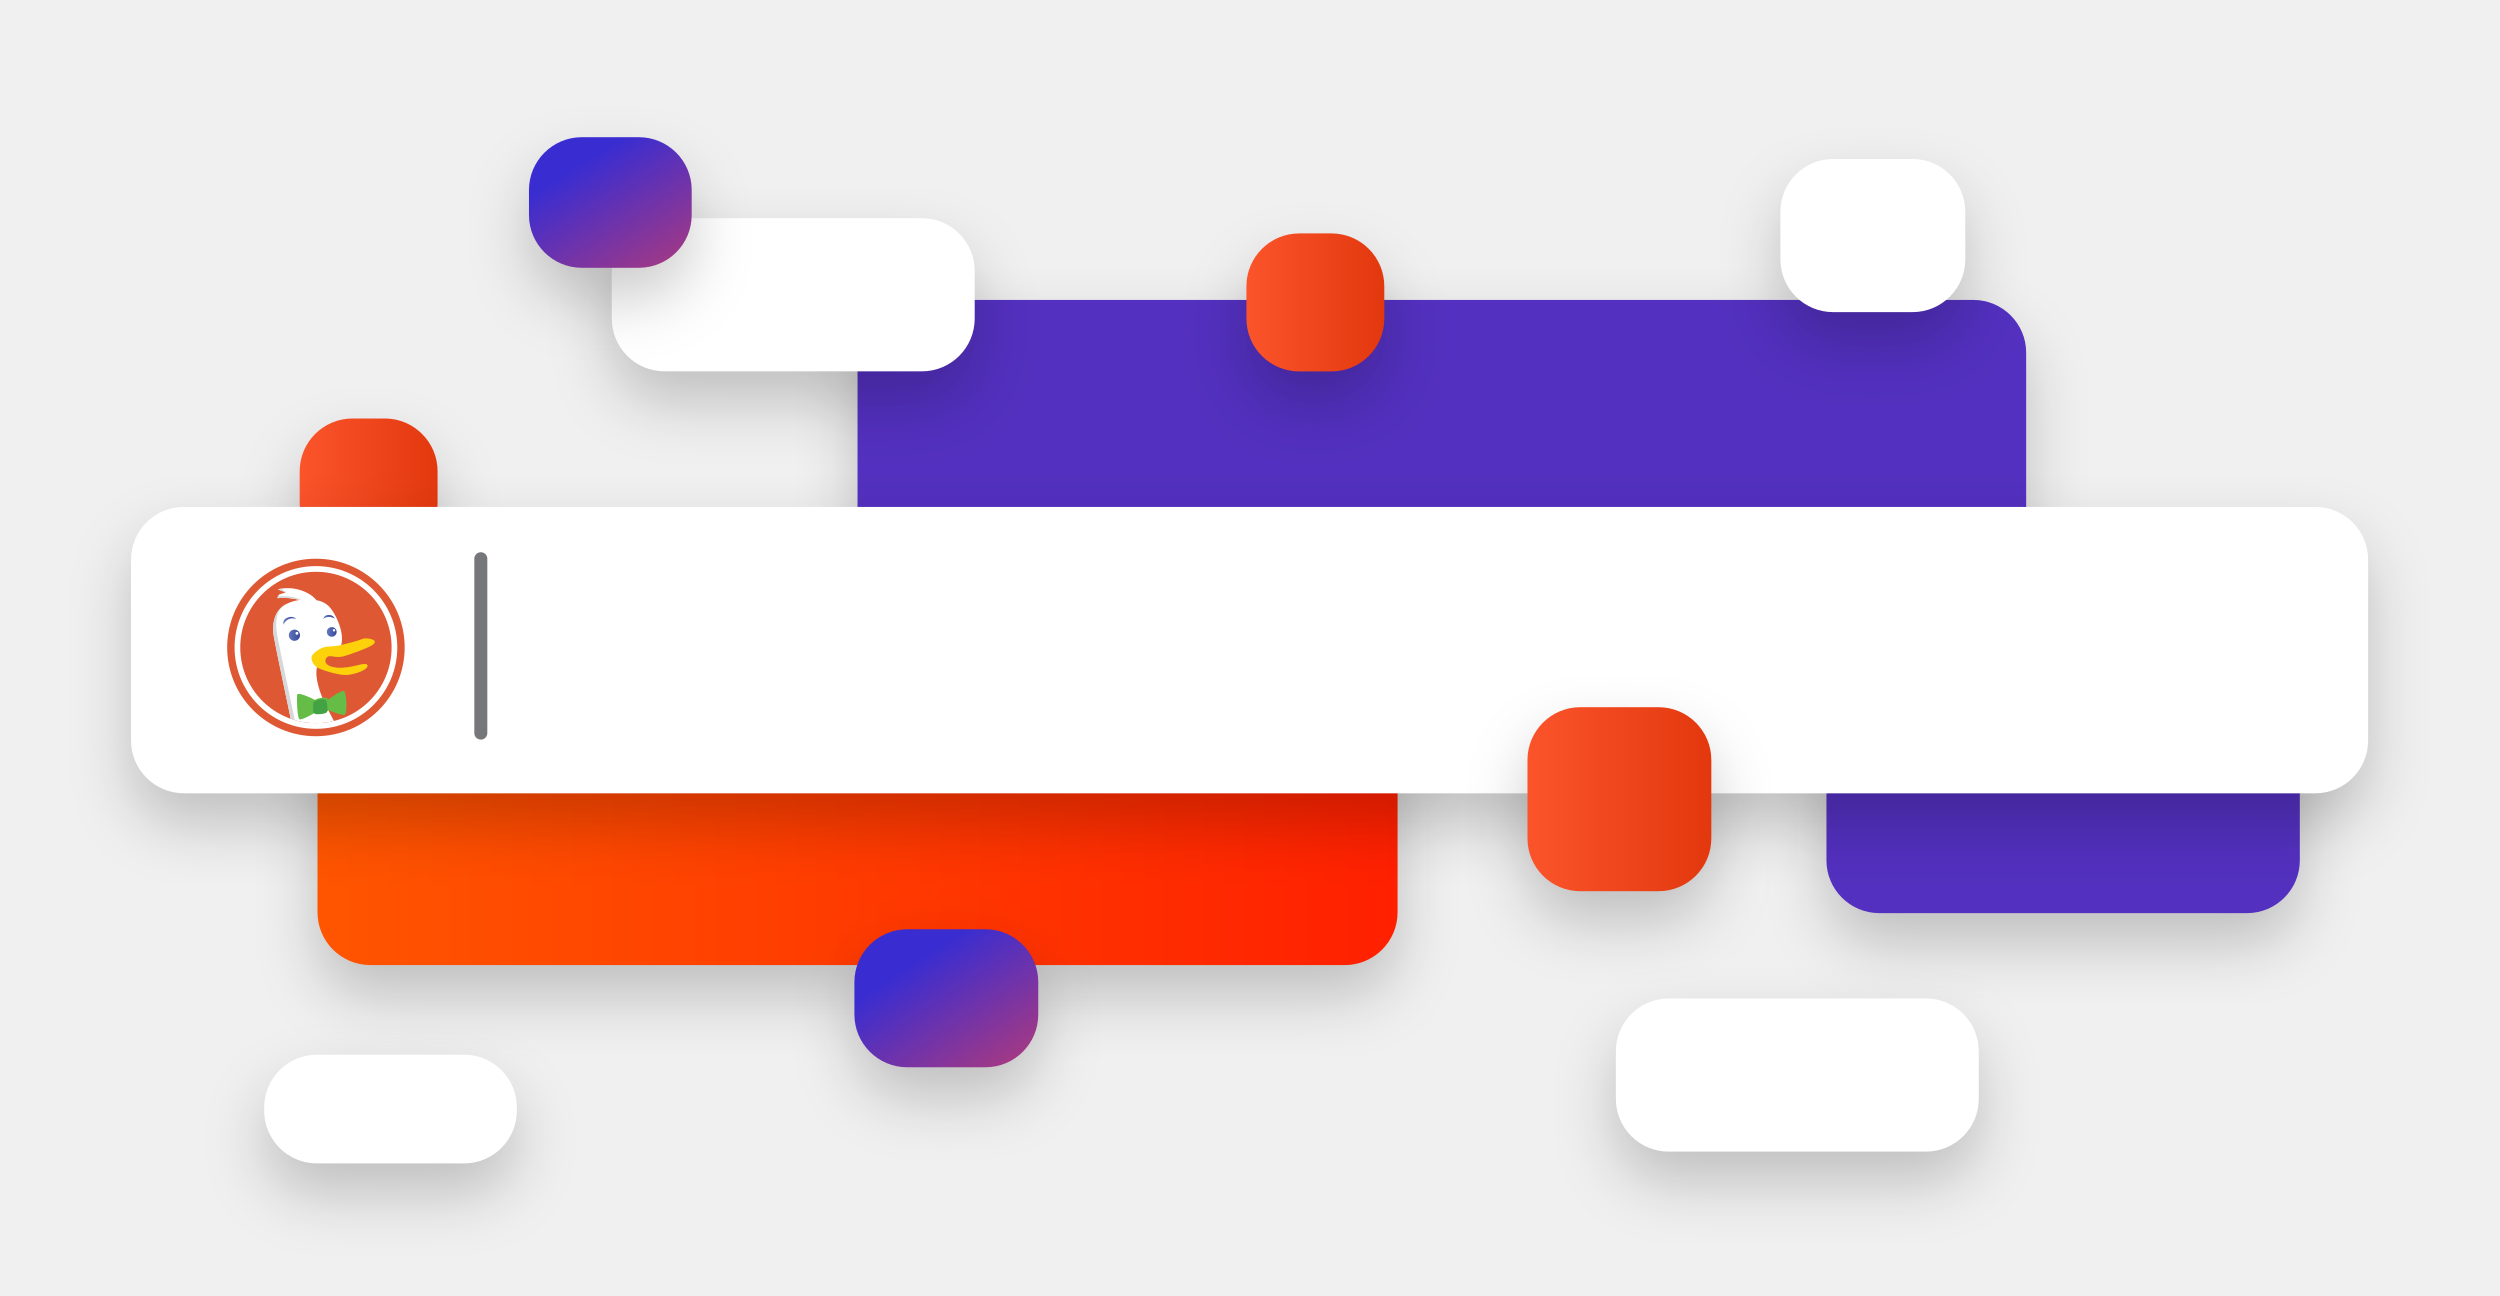
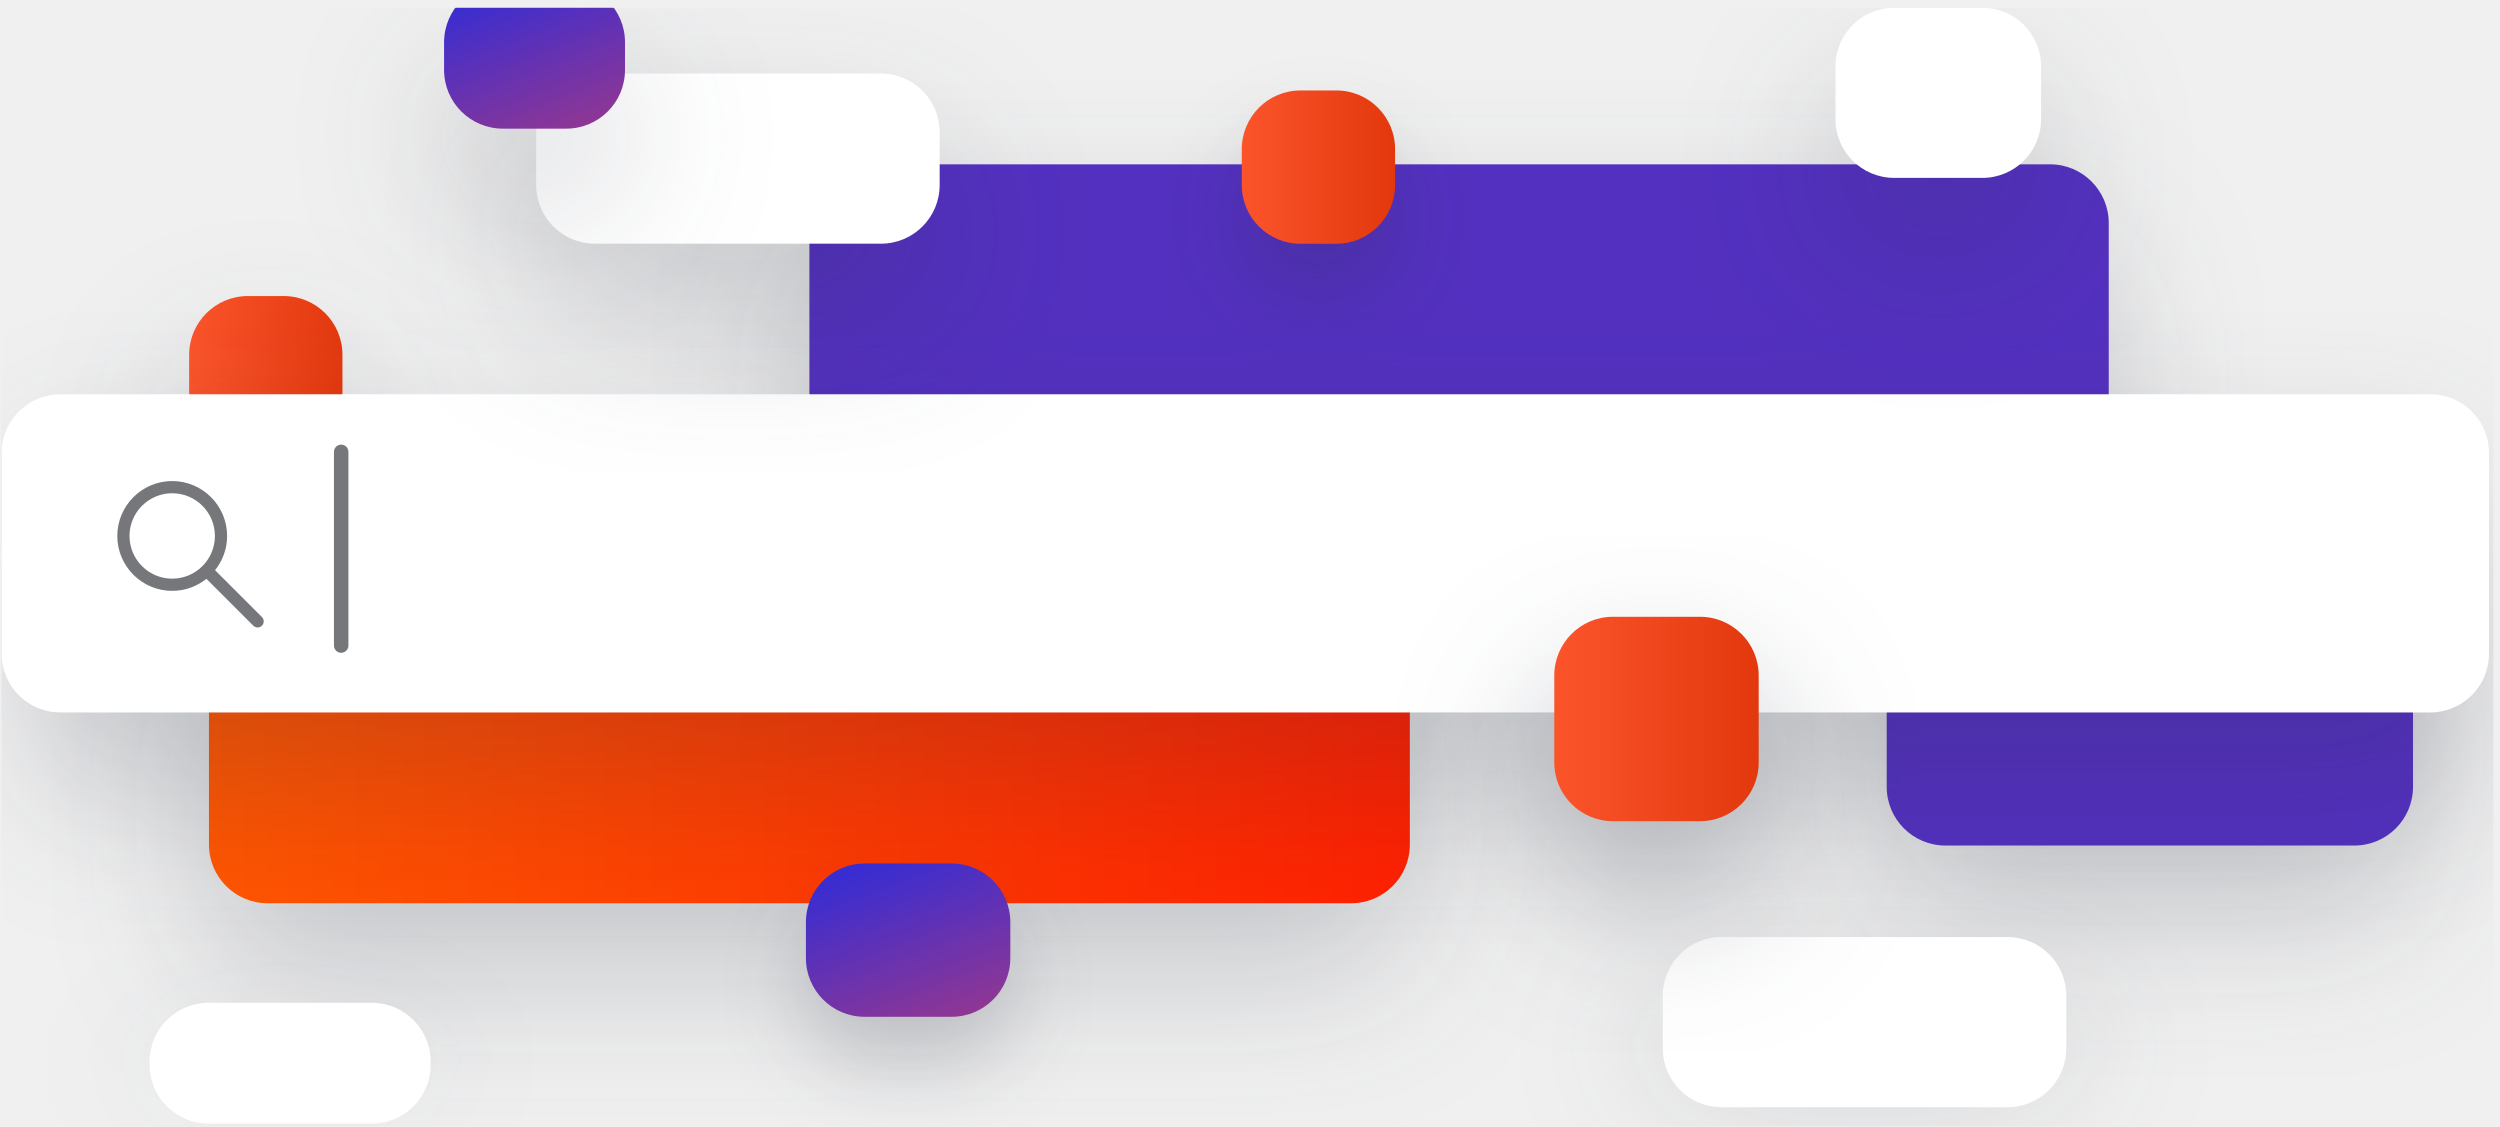
- <svg xmlns="http://www.w3.org/2000/svg" viewBox="0 0 328 170" fill="none">
-   <path d="M112.509 46.267c0-3.82 3.098-6.918 6.936-6.918h139.451c3.83 0 6.936 3.103 6.936 6.918V70.15c0 3.821-3.098 6.918-6.936 6.918H119.445c-3.83 0-6.936-3.102-6.936-6.918V46.267z" fill="#5330BF" filter="url(#filter0_d)" />
-   <path d="M239.631 89.001c0-3.82 3.101-6.918 6.929-6.918h48.248c3.826 0 6.928 3.102 6.928 6.918v23.883c0 3.821-3.101 6.918-6.928 6.918H246.56c-3.827 0-6.929-3.103-6.929-6.918V89.001z" fill="#5330BF" filter="url(#filter1_d)" />
-   <path d="M41.657 95.818c0-3.821 3.108-6.919 6.93-6.919h127.844c3.828 0 6.931 3.103 6.931 6.919V119.7c0 3.82-3.108 6.918-6.931 6.918H48.588c-3.828 0-6.93-3.103-6.93-6.918V95.818z" fill="url(#paint0_linear)" filter="url(#filter2_d)" />
-   <path d="M50.481 54.907h-4.234a6.928 6.928 0 0 0-6.928 6.927v4.25a6.928 6.928 0 0 0 6.928 6.928h4.234a6.928 6.928 0 0 0 6.928-6.928v-4.25a6.928 6.928 0 0 0-6.928-6.928z" fill="url(#paint1_linear)" filter="url(#filter3_d)" />
-   <path d="M17.19 73.442a6.93 6.93 0 0 1 6.93-6.935h279.65a6.934 6.934 0 0 1 6.93 6.935v23.704a6.93 6.93 0 0 1-6.93 6.935H24.12a6.934 6.934 0 0 1-6.93-6.935V73.442z" fill="#fff" filter="url(#filter4_d)" />
-   <path d="M41.45 96.592c6.43 0 11.644-5.214 11.644-11.645 0-6.431-5.213-11.645-11.645-11.645-6.43 0-11.644 5.214-11.644 11.645 0 6.431 5.213 11.645 11.644 11.645z" fill="#fff" />
-   <path d="M41.45 94.874c5.482 0 9.927-4.444 9.927-9.927s-4.445-9.927-9.928-9.927c-5.482 0-9.927 4.444-9.927 9.927s4.445 9.927 9.928 9.927z" fill="#DE5833" />
-   <path d="M41.45 96.592c-6.432 0-11.645-5.214-11.645-11.645 0-6.431 5.213-11.645 11.644-11.645 6.432 0 11.645 5.214 11.645 11.645-.007 6.428-5.217 11.637-11.645 11.645zm0-22.32c-5.896 0-10.675 4.78-10.675 10.675 0 5.895 4.78 10.674 10.674 10.674 5.896 0 10.675-4.779 10.675-10.674-.007-5.893-4.782-10.668-10.675-10.674z" fill="#DE5833" />
-   <path d="M43.072 79.464a3.002 3.002 0 0 0-1.553-.716 3.43 3.43 0 0 0-1.19-.947 5.588 5.588 0 0 0-3.473-.569h-.064c-.142.027-.23.078-.348.097.351.113.695.249 1.029.406-.17.064-.4.103-.582.177a.903.903 0 0 0-.194.056.664.664 0 0 0-.294.51 8.408 8.408 0 0 1 2.912.239 5.056 5.056 0 0 0-1.611.468.39.39 0 0 0-.049.027c-.05.018-.098.04-.145.064-1.328.699-1.916 2.329-1.567 4.295.303 1.785 1.625 7.893 2.207 10.754a9.901 9.901 0 0 0 3.294.557 10.023 10.023 0 0 0 2.367-.285 250.55 250.55 0 0 1-1.026-1.982c-.777-1.54-1.54-3.709-1.19-5.108.066-.254.066-1.295.278-1.433 1.632-1.065 1.515-.034 2.171-.512.344-.226.6-.562.726-.953.425-1.467-.578-4.025-1.698-5.145z" fill="#fff" />
-   <path d="M36.791 77.242c-.141.027-.228.078-.347.097.351.113.695.248 1.029.406a.578.578 0 0 0 .126-.063c-.186-.027-.613-.42-.807-.44zM36.613 78.245c0-.165.116-.258.272-.324a.902.902 0 0 0-.194.056.664.664 0 0 0-.288.501 8.408 8.408 0 0 1 2.912.239l.194-.027a5.834 5.834 0 0 0-2.896-.445zM37.638 79.212c-.05.018-.099.04-.146.064-1.327.699-1.915 2.329-1.566 4.295.32 1.785 1.642 7.893 2.224 10.754.175.062.353.118.532.169-.532-2.572-1.986-9.353-2.327-11.251-.34-1.935-.006-3.323 1.283-4.031z" fill="#D5D7D8" />
-   <path d="M38.958 82.905a.194.194 0 1 0 0 .388.194.194 0 0 0 0-.388zM43.823 82.859a.163.163 0 1 0 0-.326.163.163 0 0 0 0 .326zM38.84 81.21s-.372-.488-1.134-.176c-.763.313-.476.95-.476.95s-.02-.346.518-.684c.33-.2.734-.232 1.091-.09zM43.924 81.16a.823.823 0 0 0-.582-.465c.058.095.114.194.17.293.143.044.28.102.412.172z" fill="#fff" />
-   <path d="M42.408 81.226s.173-.281.808-.289c.1.002.2.019.297.05-.057-.1-.113-.193-.171-.292h-.016c-.811-.138-.918.531-.918.531z" fill="#fff" />
-   <path d="M38.631 82.606a.736.736 0 1 0-.003 1.472.736.736 0 0 0 .003-1.472zm.327.681a.194.194 0 1 1 0-.388.194.194 0 0 1 0 .388z" fill="url(#paint2_linear)" />
-   <path d="M43.544 82.275a.633.633 0 1 0-.02 1.265.633.633 0 0 0 .02-1.266zm.279.582a.163.163 0 1 1 .165-.163.163.163 0 0 1-.165.165v-.002z" fill="url(#paint3_linear)" />
-   <path d="M38.84 81.21s-.372-.488-1.134-.176c-.763.313-.476.95-.476.95s-.02-.346.518-.684c.33-.2.734-.232 1.091-.09z" fill="url(#paint4_linear)" />
-   <path d="M43.513 80.988c.142.044.28.102.411.172a.823.823 0 0 0-.582-.465h-.016c-.811-.136-.918.533-.918.533s.173-.281.808-.289c.1.001.2.018.297.049z" fill="url(#paint5_linear)" />
-   <path d="M40.88 86.175c.075-.444 1.223-1.284 2.037-1.337.813-.052 1.069-.039 1.746-.194.678-.155 2.432-.6 2.912-.823.479-.223 2.544.11 1.092.92-.619.344-2.31.982-3.519 1.347s-1.94-.343-2.34.249c-.318.473-.064 1.12 1.378 1.253 1.94.18 3.816-.877 4.021-.316.206.56-1.675 1.263-2.82 1.287-1.145.023-3.449-.757-3.794-.998-.345-.24-.81-.802-.712-1.388z" fill="#FDD20A" />
-   <path d="M45.092 90.641c-.328-.074-1.585.813-2.078 1.165a1.89 1.89 0 0 0-.053-.183c-.08-.194-1.286-.085-1.609.216-.764-.388-2.329-1.107-2.371-.658-.047.582 0 3.01.318 3.192.233.132 1.51-.559 2.183-.943l.064.02c.41.093 1.186 0 1.46-.183a.214.214 0 0 0 .066-.085c.623.24 1.884.7 2.156.601.365-.132.274-3.049-.136-3.142z" fill="#65BC46" />
-   <path d="M41.1 92.21c0 .958-.138 1.358.274 1.459.411.1 1.184 0 1.46-.18.275-.181.044-1.414-.047-1.645-.092-.23-1.687-.044-1.687.365z" fill="#43A244" />
-   <path d="M80.265 35.558a6.93 6.93 0 0 1 6.924-6.929h33.768a6.922 6.922 0 0 1 6.924 6.929v6.235a6.93 6.93 0 0 1-6.924 6.928H87.189a6.922 6.922 0 0 1-6.924-6.928v-6.235z" fill="#fff" filter="url(#filter5_d)" />
-   <path d="M212 137.929a6.93 6.93 0 0 1 6.924-6.929h33.768a6.921 6.921 0 0 1 6.923 6.929v6.234a6.93 6.93 0 0 1-6.923 6.929h-33.768a6.922 6.922 0 0 1-6.924-6.929v-6.234z" fill="#fff" filter="url(#filter6_d)" />
-   <path d="M34.657 145.301a6.928 6.928 0 0 1 6.93-6.924h19.295a6.925 6.925 0 0 1 6.93 6.924v.418c0 3.823-3.104 6.923-6.93 6.923H41.587a6.924 6.924 0 0 1-6.93-6.923v-.418z" fill="#fff" filter="url(#filter7_d)" />
-   <path d="M233.588 27.788c0-3.826 3.097-6.928 6.919-6.928h10.421a6.92 6.92 0 0 1 6.92 6.928v6.235a6.924 6.924 0 0 1-6.92 6.928h-10.421a6.92 6.92 0 0 1-6.919-6.928v-6.235z" fill="#fff" filter="url(#filter8_d)" />
-   <path d="M63.083 73.305v22.878" stroke="#76777A" stroke-width="1.706" stroke-linecap="round" stroke-linejoin="round" />
-   <path d="M69.401 24.92c0-3.822 3.105-6.92 6.932-6.92h7.486c3.828 0 6.931 3.103 6.931 6.92v3.294c0 3.822-3.104 6.92-6.931 6.92h-7.486c-3.828 0-6.932-3.103-6.932-6.92V24.92z" fill="url(#paint6_linear)" filter="url(#filter9_d)" />
-   <path d="M129.291 121.921h-10.265a6.927 6.927 0 0 0-6.927 6.928v4.25a6.927 6.927 0 0 0 6.927 6.927h10.265a6.927 6.927 0 0 0 6.928-6.927v-4.25a6.928 6.928 0 0 0-6.928-6.928z" fill="url(#paint7_linear)" filter="url(#filter10_d)" />
-   <path d="M217.597 92.784h-10.265a6.927 6.927 0 0 0-6.927 6.928v10.285a6.927 6.927 0 0 0 6.927 6.928h10.265a6.928 6.928 0 0 0 6.928-6.928V99.712a6.928 6.928 0 0 0-6.928-6.928z" fill="url(#paint8_linear)" filter="url(#filter11_d)" />
-   <path d="M174.692 30.626h-4.235a6.927 6.927 0 0 0-6.927 6.928v4.25a6.927 6.927 0 0 0 6.927 6.927h4.235a6.928 6.928 0 0 0 6.928-6.927v-4.25a6.928 6.928 0 0 0-6.928-6.928z" fill="url(#paint9_linear)" filter="url(#filter12_d)" />
+ <svg xmlns="http://www.w3.org/2000/svg" width="304" height="137" viewBox="0 0 304 137" fill="none">
+   <g clip-path="url(#clip0)">
+     <g filter="url(#filter0_d)">
+       <path fill-rule="evenodd" clip-rule="evenodd" d="M98.423 27.12C98.423 23.178 101.619 19.981 105.562 19.981H249.284C253.227 19.981 256.423 23.178 256.423 27.12V51.68C256.423 55.622 253.227 58.819 249.284 58.819H105.562C101.619 58.819 98.423 55.622 98.423 51.68V27.12Z" fill="#5330BF" />
+     </g>
+     <g filter="url(#filter1_d)">
+       <path fill-rule="evenodd" clip-rule="evenodd" d="M229.423 71.12C229.423 67.178 232.619 63.981 236.562 63.981H286.284C290.227 63.981 293.423 67.178 293.423 71.12V95.68C293.423 99.622 290.227 102.819 286.284 102.819H236.562C232.619 102.819 229.423 99.622 229.423 95.68V71.12Z" fill="#5330BF" />
+     </g>
+     <g filter="url(#filter2_d)">
+       <path fill-rule="evenodd" clip-rule="evenodd" d="M25.409 78.139C25.409 74.196 28.605 71 32.548 71H164.298C168.241 71 171.437 74.196 171.437 78.139V102.698C171.437 106.641 168.241 109.837 164.298 109.837H32.548C28.605 109.837 25.409 106.641 25.409 102.698V78.139Z" fill="url(#paint0_linear)" />
+     </g>
+     <g filter="url(#filter3_d)">
+       <rect x="23" y="36" width="18.642" height="18.642" rx="7.139" fill="url(#paint1_linear)" />
+     </g>
+     <g filter="url(#filter4_d)">
+       <path fill-rule="evenodd" clip-rule="evenodd" d="M0.195 55.083C0.195 51.14 3.392 47.944 7.334 47.944H295.521C299.464 47.944 302.66 51.14 302.66 55.083V79.493C302.66 83.435 299.464 86.632 295.521 86.632H7.334C3.392 86.632 0.195 83.435 0.195 79.493V55.083Z" fill="white" />
+     </g>
+     <g filter="url(#filter5_d)">
+       <path fill-rule="evenodd" clip-rule="evenodd" d="M65.195 16.083C65.195 12.14 68.392 8.944 72.334 8.944H107.124C111.067 8.944 114.263 12.14 114.263 16.083V22.492C114.263 26.435 111.067 29.632 107.124 29.632H72.334C68.392 29.632 65.195 26.435 65.195 22.492V16.083Z" fill="white" />
+     </g>
+     <g filter="url(#filter6_d)">
+       <path fill-rule="evenodd" clip-rule="evenodd" d="M202.195 121.083C202.195 117.14 205.392 113.944 209.334 113.944H244.124C248.067 113.944 251.263 117.14 251.263 121.083V127.493C251.263 131.435 248.067 134.632 244.124 134.632H209.334C205.392 134.632 202.195 131.435 202.195 127.493V121.083Z" fill="white" />
+     </g>
+     <g filter="url(#filter7_d)">
+       <path fill-rule="evenodd" clip-rule="evenodd" d="M18.195 129.083C18.195 125.14 21.392 121.944 25.334 121.944H45.224C49.166 121.944 52.363 125.14 52.363 129.083V129.493C52.363 133.435 49.166 136.632 45.224 136.632H25.334C21.392 136.632 18.195 133.435 18.195 129.493V129.083Z" fill="white" />
+     </g>
+     <g filter="url(#filter8_d)">
+       <path fill-rule="evenodd" clip-rule="evenodd" d="M223.195 8.083C223.195 4.14 226.392 0.944 230.334 0.944H241.056C244.999 0.944 248.195 4.14 248.195 8.083V14.492C248.195 18.435 244.999 21.632 241.056 21.632H230.334C226.392 21.632 223.195 18.435 223.195 14.492V8.083Z" fill="white" />
+     </g>
+     <path fill-rule="evenodd" clip-rule="evenodd" d="M15.747 65.173C15.747 62.309 18.077 59.979 20.94 59.979C23.804 59.979 26.133 62.309 26.133 65.173C26.133 68.036 23.804 70.365 20.94 70.365C18.077 70.365 15.747 68.036 15.747 65.173ZM31.851 75.034L26.152 69.335C27.067 68.192 27.617 66.746 27.617 65.173C27.617 61.491 24.621 58.495 20.94 58.495C17.259 58.495 14.264 61.491 14.264 65.173C14.264 68.854 17.259 71.849 20.94 71.849C22.515 71.849 23.96 71.298 25.103 70.384L30.802 76.083C30.947 76.227 31.137 76.3 31.326 76.3C31.516 76.3 31.706 76.227 31.851 76.083C32.141 75.793 32.141 75.323 31.851 75.034Z" fill="#76777A" />
+     <path d="M41.488 54.944V78.5" stroke="#76777A" stroke-width="1.759" stroke-linecap="round" stroke-linejoin="round" />
+     <g filter="url(#filter9_d)">
+       <path fill-rule="evenodd" clip-rule="evenodd" d="M54 5.139C54 1.196 57.196 -2 61.139 -2H68.861C72.804 -2 76 1.196 76 5.139V8.503C76 12.446 72.804 15.642 68.861 15.642H61.139C57.196 15.642 54 12.446 54 8.503V5.139Z" fill="url(#paint2_linear)" />
+     </g>
+     <g filter="url(#filter10_d)">
+       <rect x="98" y="105" width="24.856" height="18.642" rx="7.139" fill="url(#paint3_linear)" />
+     </g>
+     <g filter="url(#filter11_d)">
+       <rect x="189" y="75" width="24.856" height="24.856" rx="7.139" fill="url(#paint4_linear)" />
+     </g>
+     <g filter="url(#filter12_d)">
+       <rect x="151" y="11" width="18.642" height="18.642" rx="7.139" fill="url(#paint5_linear)" />
+     </g>
+   </g>
  <defs>
-     <filter id="filter0_d" x="104.509" y="35.349" width="169.322" height="53.72" filterUnits="userSpaceOnUse" color-interpolation-filters="sRGB">
+     <filter id="filter0_d" x="79.423" y="9.981" width="196" height="76.837" filterUnits="userSpaceOnUse" color-interpolation-filters="sRGB">
      <feFlood flood-opacity="0" result="BackgroundImageFix" />
-       <feColorMatrix in="SourceAlpha" values="0 0 0 0 0 0 0 0 0 0 0 0 0 0 0 0 0 0 127 0" />
-       <feOffset dy="4" />
-       <feGaussianBlur stdDeviation="4" />
-       <feColorMatrix values="0 0 0 0 0 0 0 0 0 0 0 0 0 0 0 0 0 0 0.2 0" />
-       <feBlend in2="BackgroundImageFix" result="effect1_dropShadow" />
-       <feBlend in="SourceGraphic" in2="effect1_dropShadow" result="shape" />
+       <feColorMatrix in="SourceAlpha" type="matrix" values="0 0 0 0 0 0 0 0 0 0 0 0 0 0 0 0 0 0 127 0" />
+       <feOffset dy="9" />
+       <feGaussianBlur stdDeviation="9.5" />
+       <feColorMatrix type="matrix" values="0 0 0 0 0.153 0 0 0 0 0.18 0 0 0 0 0.251 0 0 0 0.2 0" />
+       <feBlend mode="normal" in2="BackgroundImageFix" result="effect1_dropShadow" />
+       <feBlend mode="normal" in="SourceGraphic" in2="effect1_dropShadow" result="shape" />
    </filter>
-     <filter id="filter1_d" x="231.631" y="78.083" width="78.105" height="53.72" filterUnits="userSpaceOnUse" color-interpolation-filters="sRGB">
+     <filter id="filter1_d" x="210.423" y="53.981" width="102" height="76.837" filterUnits="userSpaceOnUse" color-interpolation-filters="sRGB">
      <feFlood flood-opacity="0" result="BackgroundImageFix" />
-       <feColorMatrix in="SourceAlpha" values="0 0 0 0 0 0 0 0 0 0 0 0 0 0 0 0 0 0 127 0" />
-       <feOffset dy="4" />
-       <feGaussianBlur stdDeviation="4" />
-       <feColorMatrix values="0 0 0 0 0 0 0 0 0 0 0 0 0 0 0 0 0 0 0.2 0" />
-       <feBlend in2="BackgroundImageFix" result="effect1_dropShadow" />
-       <feBlend in="SourceGraphic" in2="effect1_dropShadow" result="shape" />
+       <feColorMatrix in="SourceAlpha" type="matrix" values="0 0 0 0 0 0 0 0 0 0 0 0 0 0 0 0 0 0 127 0" />
+       <feOffset dy="9" />
+       <feGaussianBlur stdDeviation="9.5" />
+       <feColorMatrix type="matrix" values="0 0 0 0 0.153 0 0 0 0 0.18 0 0 0 0 0.251 0 0 0 0.2 0" />
+       <feBlend mode="normal" in2="BackgroundImageFix" result="effect1_dropShadow" />
+       <feBlend mode="normal" in="SourceGraphic" in2="effect1_dropShadow" result="shape" />
    </filter>
-     <filter id="filter2_d" x="33.657" y="84.899" width="157.705" height="53.72" filterUnits="userSpaceOnUse" color-interpolation-filters="sRGB">
+     <filter id="filter2_d" x="6.409" y="61" width="184.028" height="76.837" filterUnits="userSpaceOnUse" color-interpolation-filters="sRGB">
      <feFlood flood-opacity="0" result="BackgroundImageFix" />
-       <feColorMatrix in="SourceAlpha" values="0 0 0 0 0 0 0 0 0 0 0 0 0 0 0 0 0 0 127 0" />
-       <feOffset dy="4" />
-       <feGaussianBlur stdDeviation="4" />
-       <feColorMatrix values="0 0 0 0 0 0 0 0 0 0 0 0 0 0 0 0 0 0 0.2 0" />
-       <feBlend in2="BackgroundImageFix" result="effect1_dropShadow" />
-       <feBlend in="SourceGraphic" in2="effect1_dropShadow" result="shape" />
+       <feColorMatrix in="SourceAlpha" type="matrix" values="0 0 0 0 0 0 0 0 0 0 0 0 0 0 0 0 0 0 127 0" />
+       <feOffset dy="9" />
+       <feGaussianBlur stdDeviation="9.5" />
+       <feColorMatrix type="matrix" values="0 0 0 0 0.153 0 0 0 0 0.18 0 0 0 0 0.251 0 0 0 0.2 0" />
+       <feBlend mode="normal" in2="BackgroundImageFix" result="effect1_dropShadow" />
+       <feBlend mode="normal" in="SourceGraphic" in2="effect1_dropShadow" result="shape" />
    </filter>
-     <filter id="filter3_d" x="31.319" y="50.907" width="34.09" height="34.105" filterUnits="userSpaceOnUse" color-interpolation-filters="sRGB">
+     <filter id="filter3_d" x="4" y="26" width="56.642" height="56.642" filterUnits="userSpaceOnUse" color-interpolation-filters="sRGB">
      <feFlood flood-opacity="0" result="BackgroundImageFix" />
-       <feColorMatrix in="SourceAlpha" values="0 0 0 0 0 0 0 0 0 0 0 0 0 0 0 0 0 0 127 0" />
-       <feOffset dy="4" />
-       <feGaussianBlur stdDeviation="4" />
-       <feColorMatrix values="0 0 0 0 0 0 0 0 0 0 0 0 0 0 0 0 0 0 0.2 0" />
-       <feBlend in2="BackgroundImageFix" result="effect1_dropShadow" />
-       <feBlend in="SourceGraphic" in2="effect1_dropShadow" result="shape" />
+       <feColorMatrix in="SourceAlpha" type="matrix" values="0 0 0 0 0 0 0 0 0 0 0 0 0 0 0 0 0 0 127 0" />
+       <feOffset dy="9" />
+       <feGaussianBlur stdDeviation="9.5" />
+       <feColorMatrix type="matrix" values="0 0 0 0 0.153 0 0 0 0 0.18 0 0 0 0 0.251 0 0 0 0.2 0" />
+       <feBlend mode="normal" in2="BackgroundImageFix" result="effect1_dropShadow" />
+       <feBlend mode="normal" in="SourceGraphic" in2="effect1_dropShadow" result="shape" />
    </filter>
-     <filter id="filter4_d" x="9.19" y="62.507" width="309.51" height="53.574" filterUnits="userSpaceOnUse" color-interpolation-filters="sRGB">
+     <filter id="filter4_d" x="-18.805" y="37.944" width="340.465" height="76.687" filterUnits="userSpaceOnUse" color-interpolation-filters="sRGB">
      <feFlood flood-opacity="0" result="BackgroundImageFix" />
-       <feColorMatrix in="SourceAlpha" values="0 0 0 0 0 0 0 0 0 0 0 0 0 0 0 0 0 0 127 0" />
-       <feOffset dy="4" />
-       <feGaussianBlur stdDeviation="4" />
-       <feColorMatrix values="0 0 0 0 0 0 0 0 0 0 0 0 0 0 0 0 0 0 0.2 0" />
-       <feBlend in2="BackgroundImageFix" result="effect1_dropShadow" />
-       <feBlend in="SourceGraphic" in2="effect1_dropShadow" result="shape" />
+       <feColorMatrix in="SourceAlpha" type="matrix" values="0 0 0 0 0 0 0 0 0 0 0 0 0 0 0 0 0 0 127 0" />
+       <feOffset dy="9" />
+       <feGaussianBlur stdDeviation="9.5" />
+       <feColorMatrix type="matrix" values="0 0 0 0 0.153 0 0 0 0 0.18 0 0 0 0 0.251 0 0 0 0.2 0" />
+       <feBlend mode="normal" in2="BackgroundImageFix" result="effect1_dropShadow" />
+       <feBlend mode="normal" in="SourceGraphic" in2="effect1_dropShadow" result="shape" />
    </filter>
-     <filter id="filter5_d" x="72.265" y="24.629" width="63.615" height="36.092" filterUnits="userSpaceOnUse" color-interpolation-filters="sRGB">
+     <filter id="filter5_d" x="46.195" y="-1.056" width="87.068" height="58.687" filterUnits="userSpaceOnUse" color-interpolation-filters="sRGB">
      <feFlood flood-opacity="0" result="BackgroundImageFix" />
-       <feColorMatrix in="SourceAlpha" values="0 0 0 0 0 0 0 0 0 0 0 0 0 0 0 0 0 0 127 0" />
-       <feOffset dy="4" />
-       <feGaussianBlur stdDeviation="4" />
-       <feColorMatrix values="0 0 0 0 0 0 0 0 0 0 0 0 0 0 0 0 0 0 0.2 0" />
-       <feBlend in2="BackgroundImageFix" result="effect1_dropShadow" />
-       <feBlend in="SourceGraphic" in2="effect1_dropShadow" result="shape" />
+       <feColorMatrix in="SourceAlpha" type="matrix" values="0 0 0 0 0 0 0 0 0 0 0 0 0 0 0 0 0 0 127 0" />
+       <feOffset dy="9" />
+       <feGaussianBlur stdDeviation="9.5" />
+       <feColorMatrix type="matrix" values="0 0 0 0 0.153 0 0 0 0 0.18 0 0 0 0 0.251 0 0 0 0.2 0" />
+       <feBlend mode="normal" in2="BackgroundImageFix" result="effect1_dropShadow" />
+       <feBlend mode="normal" in="SourceGraphic" in2="effect1_dropShadow" result="shape" />
    </filter>
-     <filter id="filter6_d" x="204" y="127" width="63.615" height="36.092" filterUnits="userSpaceOnUse" color-interpolation-filters="sRGB">
+     <filter id="filter6_d" x="183.195" y="103.944" width="87.068" height="58.687" filterUnits="userSpaceOnUse" color-interpolation-filters="sRGB">
      <feFlood flood-opacity="0" result="BackgroundImageFix" />
-       <feColorMatrix in="SourceAlpha" values="0 0 0 0 0 0 0 0 0 0 0 0 0 0 0 0 0 0 127 0" />
-       <feOffset dy="4" />
-       <feGaussianBlur stdDeviation="4" />
-       <feColorMatrix values="0 0 0 0 0 0 0 0 0 0 0 0 0 0 0 0 0 0 0.2 0" />
-       <feBlend in2="BackgroundImageFix" result="effect1_dropShadow" />
-       <feBlend in="SourceGraphic" in2="effect1_dropShadow" result="shape" />
+       <feColorMatrix in="SourceAlpha" type="matrix" values="0 0 0 0 0 0 0 0 0 0 0 0 0 0 0 0 0 0 127 0" />
+       <feOffset dy="9" />
+       <feGaussianBlur stdDeviation="9.5" />
+       <feColorMatrix type="matrix" values="0 0 0 0 0.153 0 0 0 0 0.18 0 0 0 0 0.251 0 0 0 0.2 0" />
+       <feBlend mode="normal" in2="BackgroundImageFix" result="effect1_dropShadow" />
+       <feBlend mode="normal" in="SourceGraphic" in2="effect1_dropShadow" result="shape" />
    </filter>
-     <filter id="filter7_d" x="26.657" y="134.377" width="49.156" height="30.265" filterUnits="userSpaceOnUse" color-interpolation-filters="sRGB">
+     <filter id="filter7_d" x="-0.805" y="111.944" width="72.167" height="52.687" filterUnits="userSpaceOnUse" color-interpolation-filters="sRGB">
      <feFlood flood-opacity="0" result="BackgroundImageFix" />
-       <feColorMatrix in="SourceAlpha" values="0 0 0 0 0 0 0 0 0 0 0 0 0 0 0 0 0 0 127 0" />
-       <feOffset dy="4" />
-       <feGaussianBlur stdDeviation="4" />
-       <feColorMatrix values="0 0 0 0 0 0 0 0 0 0 0 0 0 0 0 0 0 0 0.2 0" />
-       <feBlend in2="BackgroundImageFix" result="effect1_dropShadow" />
-       <feBlend in="SourceGraphic" in2="effect1_dropShadow" result="shape" />
+       <feColorMatrix in="SourceAlpha" type="matrix" values="0 0 0 0 0 0 0 0 0 0 0 0 0 0 0 0 0 0 127 0" />
+       <feOffset dy="9" />
+       <feGaussianBlur stdDeviation="9.5" />
+       <feColorMatrix type="matrix" values="0 0 0 0 0.153 0 0 0 0 0.18 0 0 0 0 0.251 0 0 0 0.2 0" />
+       <feBlend mode="normal" in2="BackgroundImageFix" result="effect1_dropShadow" />
+       <feBlend mode="normal" in="SourceGraphic" in2="effect1_dropShadow" result="shape" />
    </filter>
-     <filter id="filter8_d" x="225.588" y="16.86" width="40.26" height="36.092" filterUnits="userSpaceOnUse" color-interpolation-filters="sRGB">
+     <filter id="filter8_d" x="204.195" y="-9.056" width="63" height="58.687" filterUnits="userSpaceOnUse" color-interpolation-filters="sRGB">
      <feFlood flood-opacity="0" result="BackgroundImageFix" />
-       <feColorMatrix in="SourceAlpha" values="0 0 0 0 0 0 0 0 0 0 0 0 0 0 0 0 0 0 127 0" />
-       <feOffset dy="4" />
-       <feGaussianBlur stdDeviation="4" />
-       <feColorMatrix values="0 0 0 0 0 0 0 0 0 0 0 0 0 0 0 0 0 0 0.2 0" />
-       <feBlend in2="BackgroundImageFix" result="effect1_dropShadow" />
-       <feBlend in="SourceGraphic" in2="effect1_dropShadow" result="shape" />
+       <feColorMatrix in="SourceAlpha" type="matrix" values="0 0 0 0 0 0 0 0 0 0 0 0 0 0 0 0 0 0 127 0" />
+       <feOffset dy="9" />
+       <feGaussianBlur stdDeviation="9.5" />
+       <feColorMatrix type="matrix" values="0 0 0 0 0.153 0 0 0 0 0.18 0 0 0 0 0.251 0 0 0 0.2 0" />
+       <feBlend mode="normal" in2="BackgroundImageFix" result="effect1_dropShadow" />
+       <feBlend mode="normal" in="SourceGraphic" in2="effect1_dropShadow" result="shape" />
    </filter>
-     <filter id="filter9_d" x="61.401" y="14" width="37.349" height="33.134" filterUnits="userSpaceOnUse" color-interpolation-filters="sRGB">
+     <filter id="filter9_d" x="35" y="-12" width="60" height="55.642" filterUnits="userSpaceOnUse" color-interpolation-filters="sRGB">
      <feFlood flood-opacity="0" result="BackgroundImageFix" />
-       <feColorMatrix in="SourceAlpha" values="0 0 0 0 0 0 0 0 0 0 0 0 0 0 0 0 0 0 127 0" />
-       <feOffset dy="4" />
-       <feGaussianBlur stdDeviation="4" />
-       <feColorMatrix values="0 0 0 0 0 0 0 0 0 0 0 0 0 0 0 0 0 0 0.2 0" />
-       <feBlend in2="BackgroundImageFix" result="effect1_dropShadow" />
-       <feBlend in="SourceGraphic" in2="effect1_dropShadow" result="shape" />
+       <feColorMatrix in="SourceAlpha" type="matrix" values="0 0 0 0 0 0 0 0 0 0 0 0 0 0 0 0 0 0 127 0" />
+       <feOffset dy="9" />
+       <feGaussianBlur stdDeviation="9.5" />
+       <feColorMatrix type="matrix" values="0 0 0 0 0.153 0 0 0 0 0.18 0 0 0 0 0.251 0 0 0 0.2 0" />
+       <feBlend mode="normal" in2="BackgroundImageFix" result="effect1_dropShadow" />
+       <feBlend mode="normal" in="SourceGraphic" in2="effect1_dropShadow" result="shape" />
    </filter>
-     <filter id="filter10_d" x="104.099" y="117.921" width="40.12" height="34.105" filterUnits="userSpaceOnUse" color-interpolation-filters="sRGB">
+     <filter id="filter10_d" x="88" y="101" width="44.856" height="38.642" filterUnits="userSpaceOnUse" color-interpolation-filters="sRGB">
      <feFlood flood-opacity="0" result="BackgroundImageFix" />
-       <feColorMatrix in="SourceAlpha" values="0 0 0 0 0 0 0 0 0 0 0 0 0 0 0 0 0 0 127 0" />
-       <feOffset dy="4" />
-       <feGaussianBlur stdDeviation="4" />
-       <feColorMatrix values="0 0 0 0 0 0 0 0 0 0 0 0 0 0 0 0 0 0 0.2 0" />
-       <feBlend in2="BackgroundImageFix" result="effect1_dropShadow" />
-       <feBlend in="SourceGraphic" in2="effect1_dropShadow" result="shape" />
+       <feColorMatrix in="SourceAlpha" type="matrix" values="0 0 0 0 0 0 0 0 0 0 0 0 0 0 0 0 0 0 127 0" />
+       <feOffset dy="6" />
+       <feGaussianBlur stdDeviation="5" />
+       <feColorMatrix type="matrix" values="0 0 0 0 0.153 0 0 0 0 0.18 0 0 0 0 0.251 0 0 0 0.2 0" />
+       <feBlend mode="normal" in2="BackgroundImageFix" result="effect1_dropShadow" />
+       <feBlend mode="normal" in="SourceGraphic" in2="effect1_dropShadow" result="shape" />
    </filter>
-     <filter id="filter11_d" x="192.405" y="88.784" width="40.12" height="40.141" filterUnits="userSpaceOnUse" color-interpolation-filters="sRGB">
+     <filter id="filter11_d" x="170" y="65" width="62.856" height="62.856" filterUnits="userSpaceOnUse" color-interpolation-filters="sRGB">
      <feFlood flood-opacity="0" result="BackgroundImageFix" />
-       <feColorMatrix in="SourceAlpha" values="0 0 0 0 0 0 0 0 0 0 0 0 0 0 0 0 0 0 127 0" />
-       <feOffset dy="4" />
-       <feGaussianBlur stdDeviation="4" />
-       <feColorMatrix values="0 0 0 0 0 0 0 0 0 0 0 0 0 0 0 0 0 0 0.2 0" />
-       <feBlend in2="BackgroundImageFix" result="effect1_dropShadow" />
-       <feBlend in="SourceGraphic" in2="effect1_dropShadow" result="shape" />
+       <feColorMatrix in="SourceAlpha" type="matrix" values="0 0 0 0 0 0 0 0 0 0 0 0 0 0 0 0 0 0 127 0" />
+       <feOffset dy="9" />
+       <feGaussianBlur stdDeviation="9.5" />
+       <feColorMatrix type="matrix" values="0 0 0 0 0.153 0 0 0 0 0.18 0 0 0 0 0.251 0 0 0 0.311 0" />
+       <feBlend mode="normal" in2="BackgroundImageFix" result="effect1_dropShadow" />
+       <feBlend mode="normal" in="SourceGraphic" in2="effect1_dropShadow" result="shape" />
    </filter>
-     <filter id="filter12_d" x="155.53" y="26.626" width="34.09" height="34.105" filterUnits="userSpaceOnUse" color-interpolation-filters="sRGB">
+     <filter id="filter12_d" x="141" y="7" width="38.642" height="38.642" filterUnits="userSpaceOnUse" color-interpolation-filters="sRGB">
      <feFlood flood-opacity="0" result="BackgroundImageFix" />
-       <feColorMatrix in="SourceAlpha" values="0 0 0 0 0 0 0 0 0 0 0 0 0 0 0 0 0 0 127 0" />
-       <feOffset dy="4" />
-       <feGaussianBlur stdDeviation="4" />
-       <feColorMatrix values="0 0 0 0 0 0 0 0 0 0 0 0 0 0 0 0 0 0 0.2 0" />
-       <feBlend in2="BackgroundImageFix" result="effect1_dropShadow" />
-       <feBlend in="SourceGraphic" in2="effect1_dropShadow" result="shape" />
+       <feColorMatrix in="SourceAlpha" type="matrix" values="0 0 0 0 0 0 0 0 0 0 0 0 0 0 0 0 0 0 127 0" />
+       <feOffset dy="6" />
+       <feGaussianBlur stdDeviation="5" />
+       <feColorMatrix type="matrix" values="0 0 0 0 0.153 0 0 0 0 0.18 0 0 0 0 0.251 0 0 0 0.2 0" />
+       <feBlend mode="normal" in2="BackgroundImageFix" result="effect1_dropShadow" />
+       <feBlend mode="normal" in="SourceGraphic" in2="effect1_dropShadow" result="shape" />
    </filter>
-     <linearGradient id="paint0_linear" x1="41.657" y1="108.025" x2="183.362" y2="108.025" gradientUnits="userSpaceOnUse">
-       <stop stop-color="#F50" />
+     <linearGradient id="paint0_linear" x1="25.409" y1="110.111" x2="171.437" y2="110.111" gradientUnits="userSpaceOnUse">
+       <stop stop-color="#FF5500" />
      <stop offset="1" stop-color="#FF2000" />
    </linearGradient>
-     <linearGradient id="paint1_linear" x1="39.319" y1="64.087" x2="57.409" y2="64.087" gradientUnits="userSpaceOnUse">
+     <linearGradient id="paint1_linear" x1="23" y1="54.773" x2="41.642" y2="54.773" gradientUnits="userSpaceOnUse">
      <stop stop-color="#FB542B" />
      <stop offset="1" stop-color="#E3380E" />
    </linearGradient>
-     <linearGradient id="paint2_linear" x1="37.896" y1="83.342" x2="39.912" y2="83.342" gradientUnits="userSpaceOnUse">
-       <stop offset=".01" stop-color="#6176B9" />
-       <stop offset=".69" stop-color="#394A9F" />
-     </linearGradient>
-     <linearGradient id="paint3_linear" x1="42.913" y1="82.905" x2="44.646" y2="82.905" gradientUnits="userSpaceOnUse">
-       <stop offset=".01" stop-color="#6176B9" />
-       <stop offset=".69" stop-color="#394A9F" />
-     </linearGradient>
-     <linearGradient id="paint4_linear" x1="37.178" y1="81.457" x2="39.458" y2="81.457" gradientUnits="userSpaceOnUse">
-       <stop offset=".01" stop-color="#6176B9" />
-       <stop offset=".69" stop-color="#394A9F" />
-     </linearGradient>
-     <linearGradient id="paint5_linear" x1="42.408" y1="80.951" x2="44.487" y2="80.951" gradientUnits="userSpaceOnUse">
-       <stop offset=".01" stop-color="#6176B9" />
-       <stop offset=".69" stop-color="#394A9F" />
-     </linearGradient>
-     <linearGradient id="paint6_linear" x1="76.914" y1="21.049" x2="94.547" y2="49.441" gradientUnits="userSpaceOnUse">
+     <linearGradient id="paint2_linear" x1="37.216" y1="7.803" x2="54.141" y2="50.146" gradientUnits="userSpaceOnUse">
      <stop stop-color="#392DD1" />
      <stop offset="1" stop-color="#FF4343" />
    </linearGradient>
-     <linearGradient id="paint7_linear" x1="120.587" y1="125.873" x2="139.272" y2="154.012" gradientUnits="userSpaceOnUse">
+     <linearGradient id="paint3_linear" x1="79.037" y1="115.359" x2="96.057" y2="160.888" gradientUnits="userSpaceOnUse">
      <stop stop-color="#392DD1" />
      <stop offset="1" stop-color="#FF4343" />
    </linearGradient>
-     <linearGradient id="paint8_linear" x1="200.405" y1="105.025" x2="224.525" y2="105.025" gradientUnits="userSpaceOnUse">
+     <linearGradient id="paint4_linear" x1="189" y1="100.031" x2="213.856" y2="100.031" gradientUnits="userSpaceOnUse">
      <stop stop-color="#FB542B" />
      <stop offset="1" stop-color="#E3380E" />
    </linearGradient>
-     <linearGradient id="paint9_linear" x1="163.53" y1="39.806" x2="181.62" y2="39.806" gradientUnits="userSpaceOnUse">
+     <linearGradient id="paint5_linear" x1="151" y1="29.773" x2="169.642" y2="29.773" gradientUnits="userSpaceOnUse">
      <stop stop-color="#FB542B" />
      <stop offset="1" stop-color="#E3380E" />
    </linearGradient>
+     <clipPath id="clip0">
+       <rect width="303" height="136" fill="white" transform="translate(0.195312 0.944183)" />
+     </clipPath>
  </defs>
</svg>
